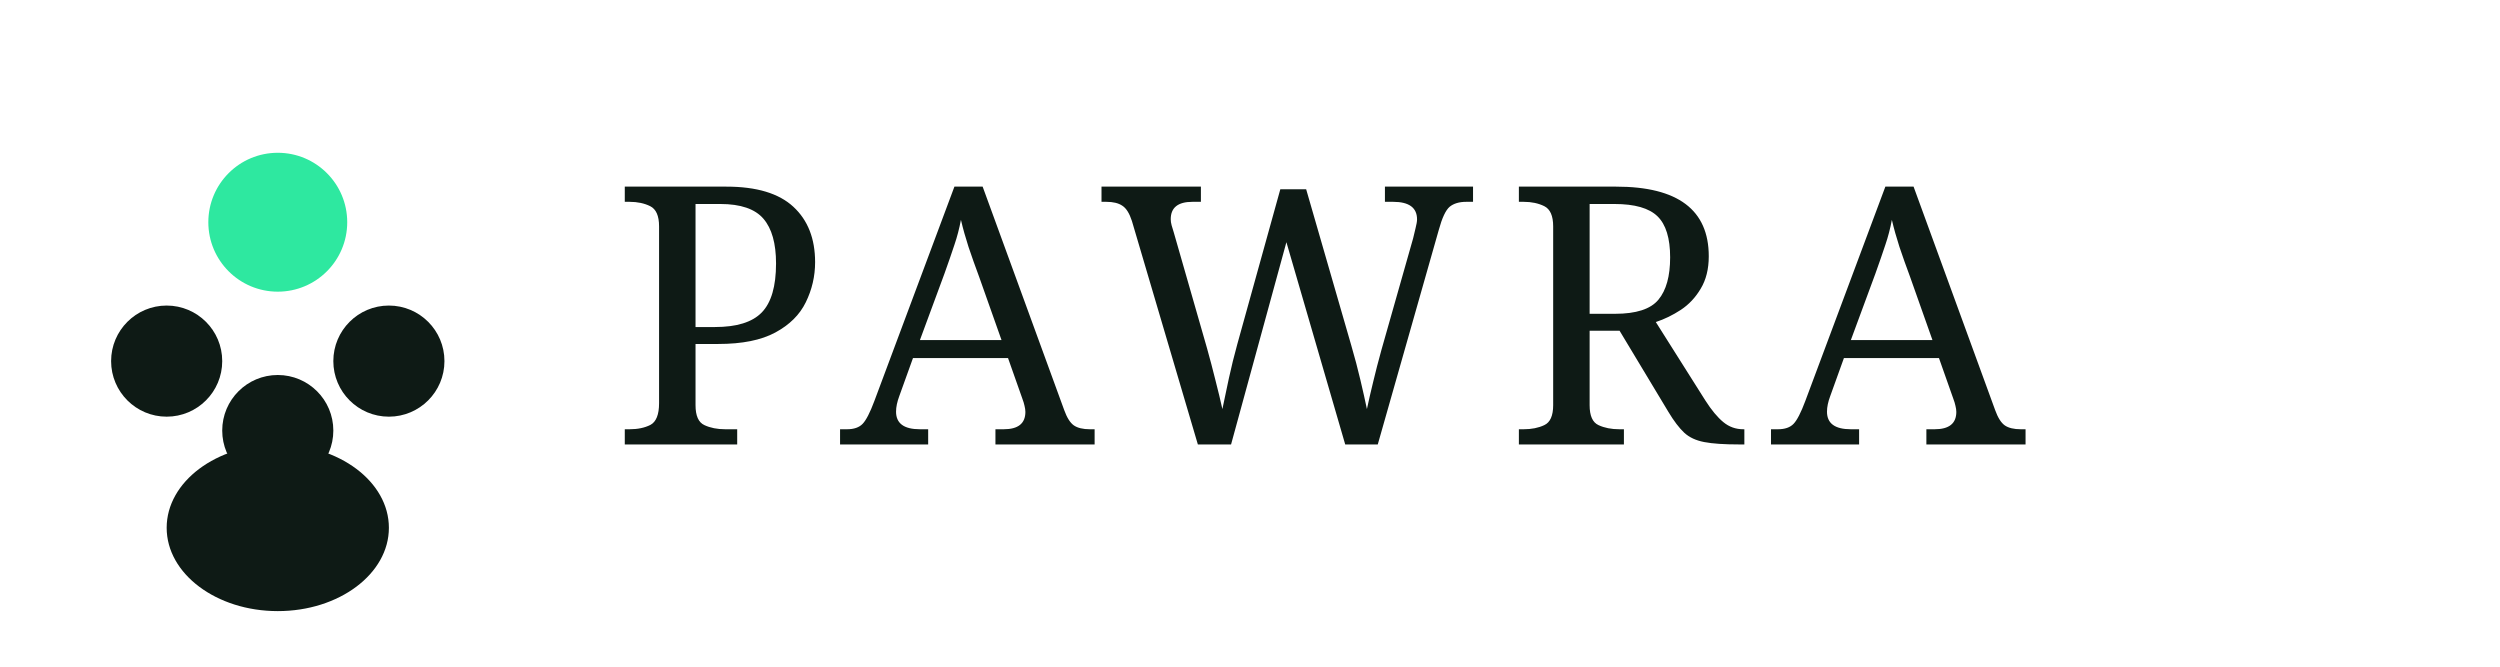
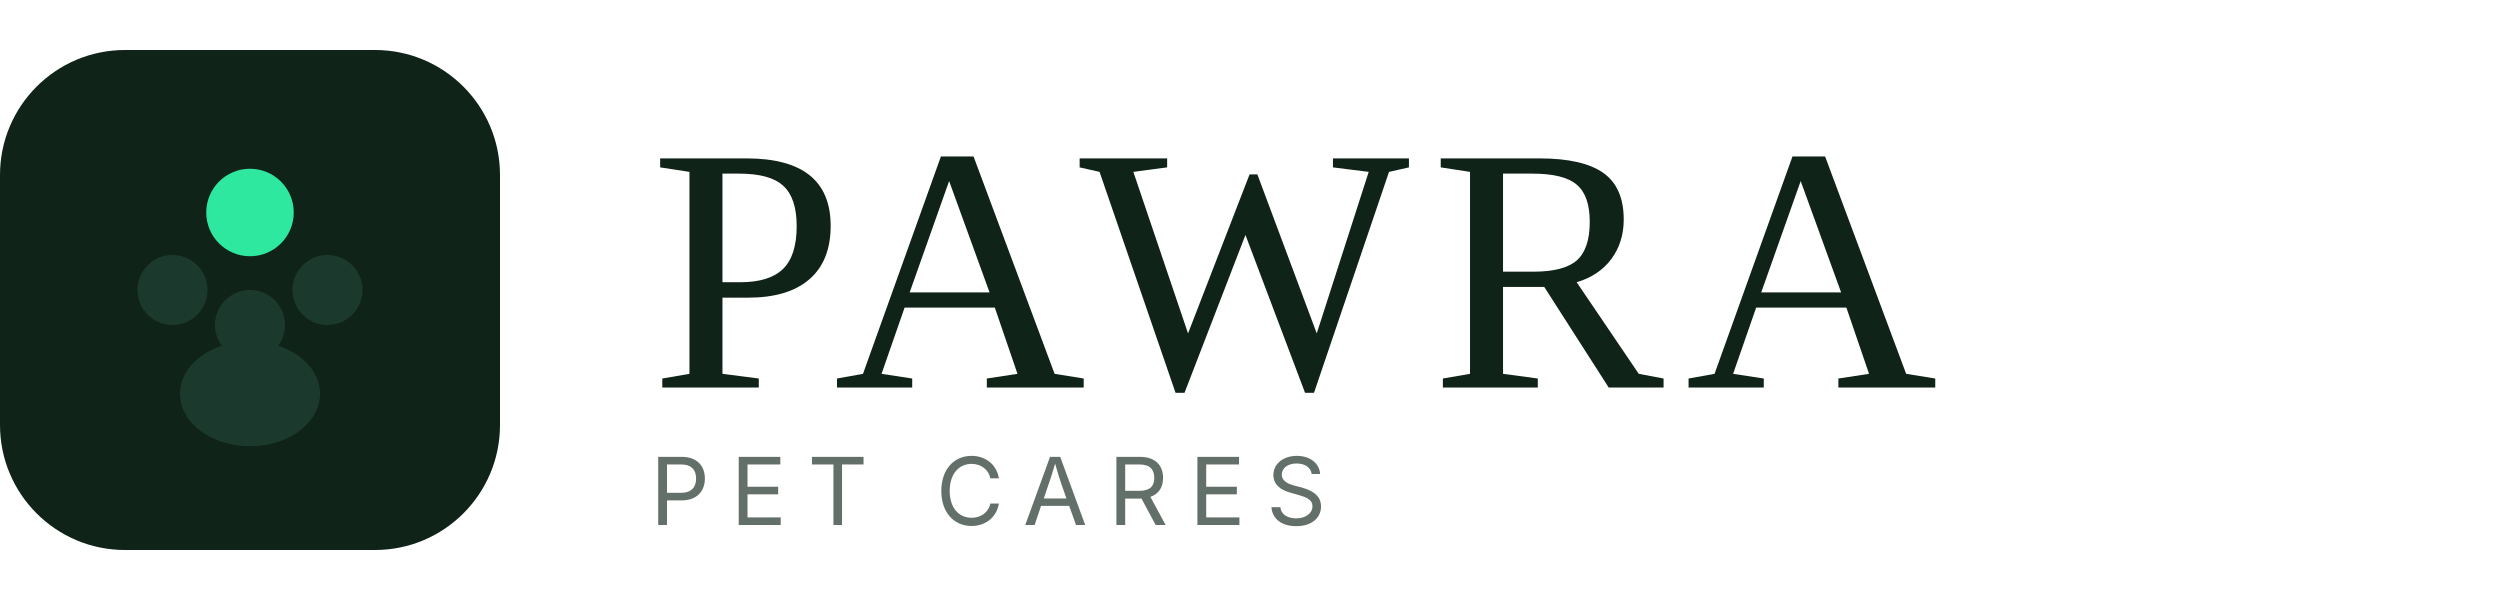
- <svg xmlns="http://www.w3.org/2000/svg" viewBox="0 0 180 48" fill="none" role="img" aria-label="PAWRA">
-   <circle cx="20" cy="16" r="5" fill="#2EE8A0" />
-   <circle cx="12" cy="26" r="4" fill="#0E1A15" />
-   <circle cx="20" cy="31" r="4" fill="#0E1A15" />
-   <circle cx="28" cy="26" r="4" fill="#0E1A15" />
-   <ellipse cx="20" cy="38" rx="8" ry="6" fill="#0E1A15" />
-   <text x="44" y="32" font-family="Instrument Serif, Georgia, serif" font-size="26" fill="#0E1A15" letter-spacing="0.08em">PAWRA</text>
+ <svg xmlns="http://www.w3.org/2000/svg" viewBox="0 0 200 48" fill="none" role="img" aria-label="PAWRA Pet Cares">
+   <rect x="0" y="4" width="40" height="40" rx="10" fill="#0F2318" />
+   <circle cx="20" cy="17" r="3.5" fill="#2EE8A0" />
+   <circle cx="13.8" cy="23.2" r="2.8" fill="#1B3A2D" />
+   <circle cx="20" cy="26" r="2.8" fill="#1B3A2D" />
+   <circle cx="26.2" cy="23.2" r="2.8" fill="#1B3A2D" />
+   <ellipse cx="20" cy="31.5" rx="5.6" ry="4.2" fill="#1B3A2D" />
+   <text x="52" y="31" font-family="'Instrument Serif', Georgia, 'Times New Roman', serif" font-size="28" fill="#0F2318" letter-spacing="0.06em">PAWRA</text>
+   <text x="52" y="42" font-family="Inter, system-ui, sans-serif" font-size="7.5" fill="#0F2318" opacity="0.65" letter-spacing="0.22em">PET CARES</text>
</svg>
